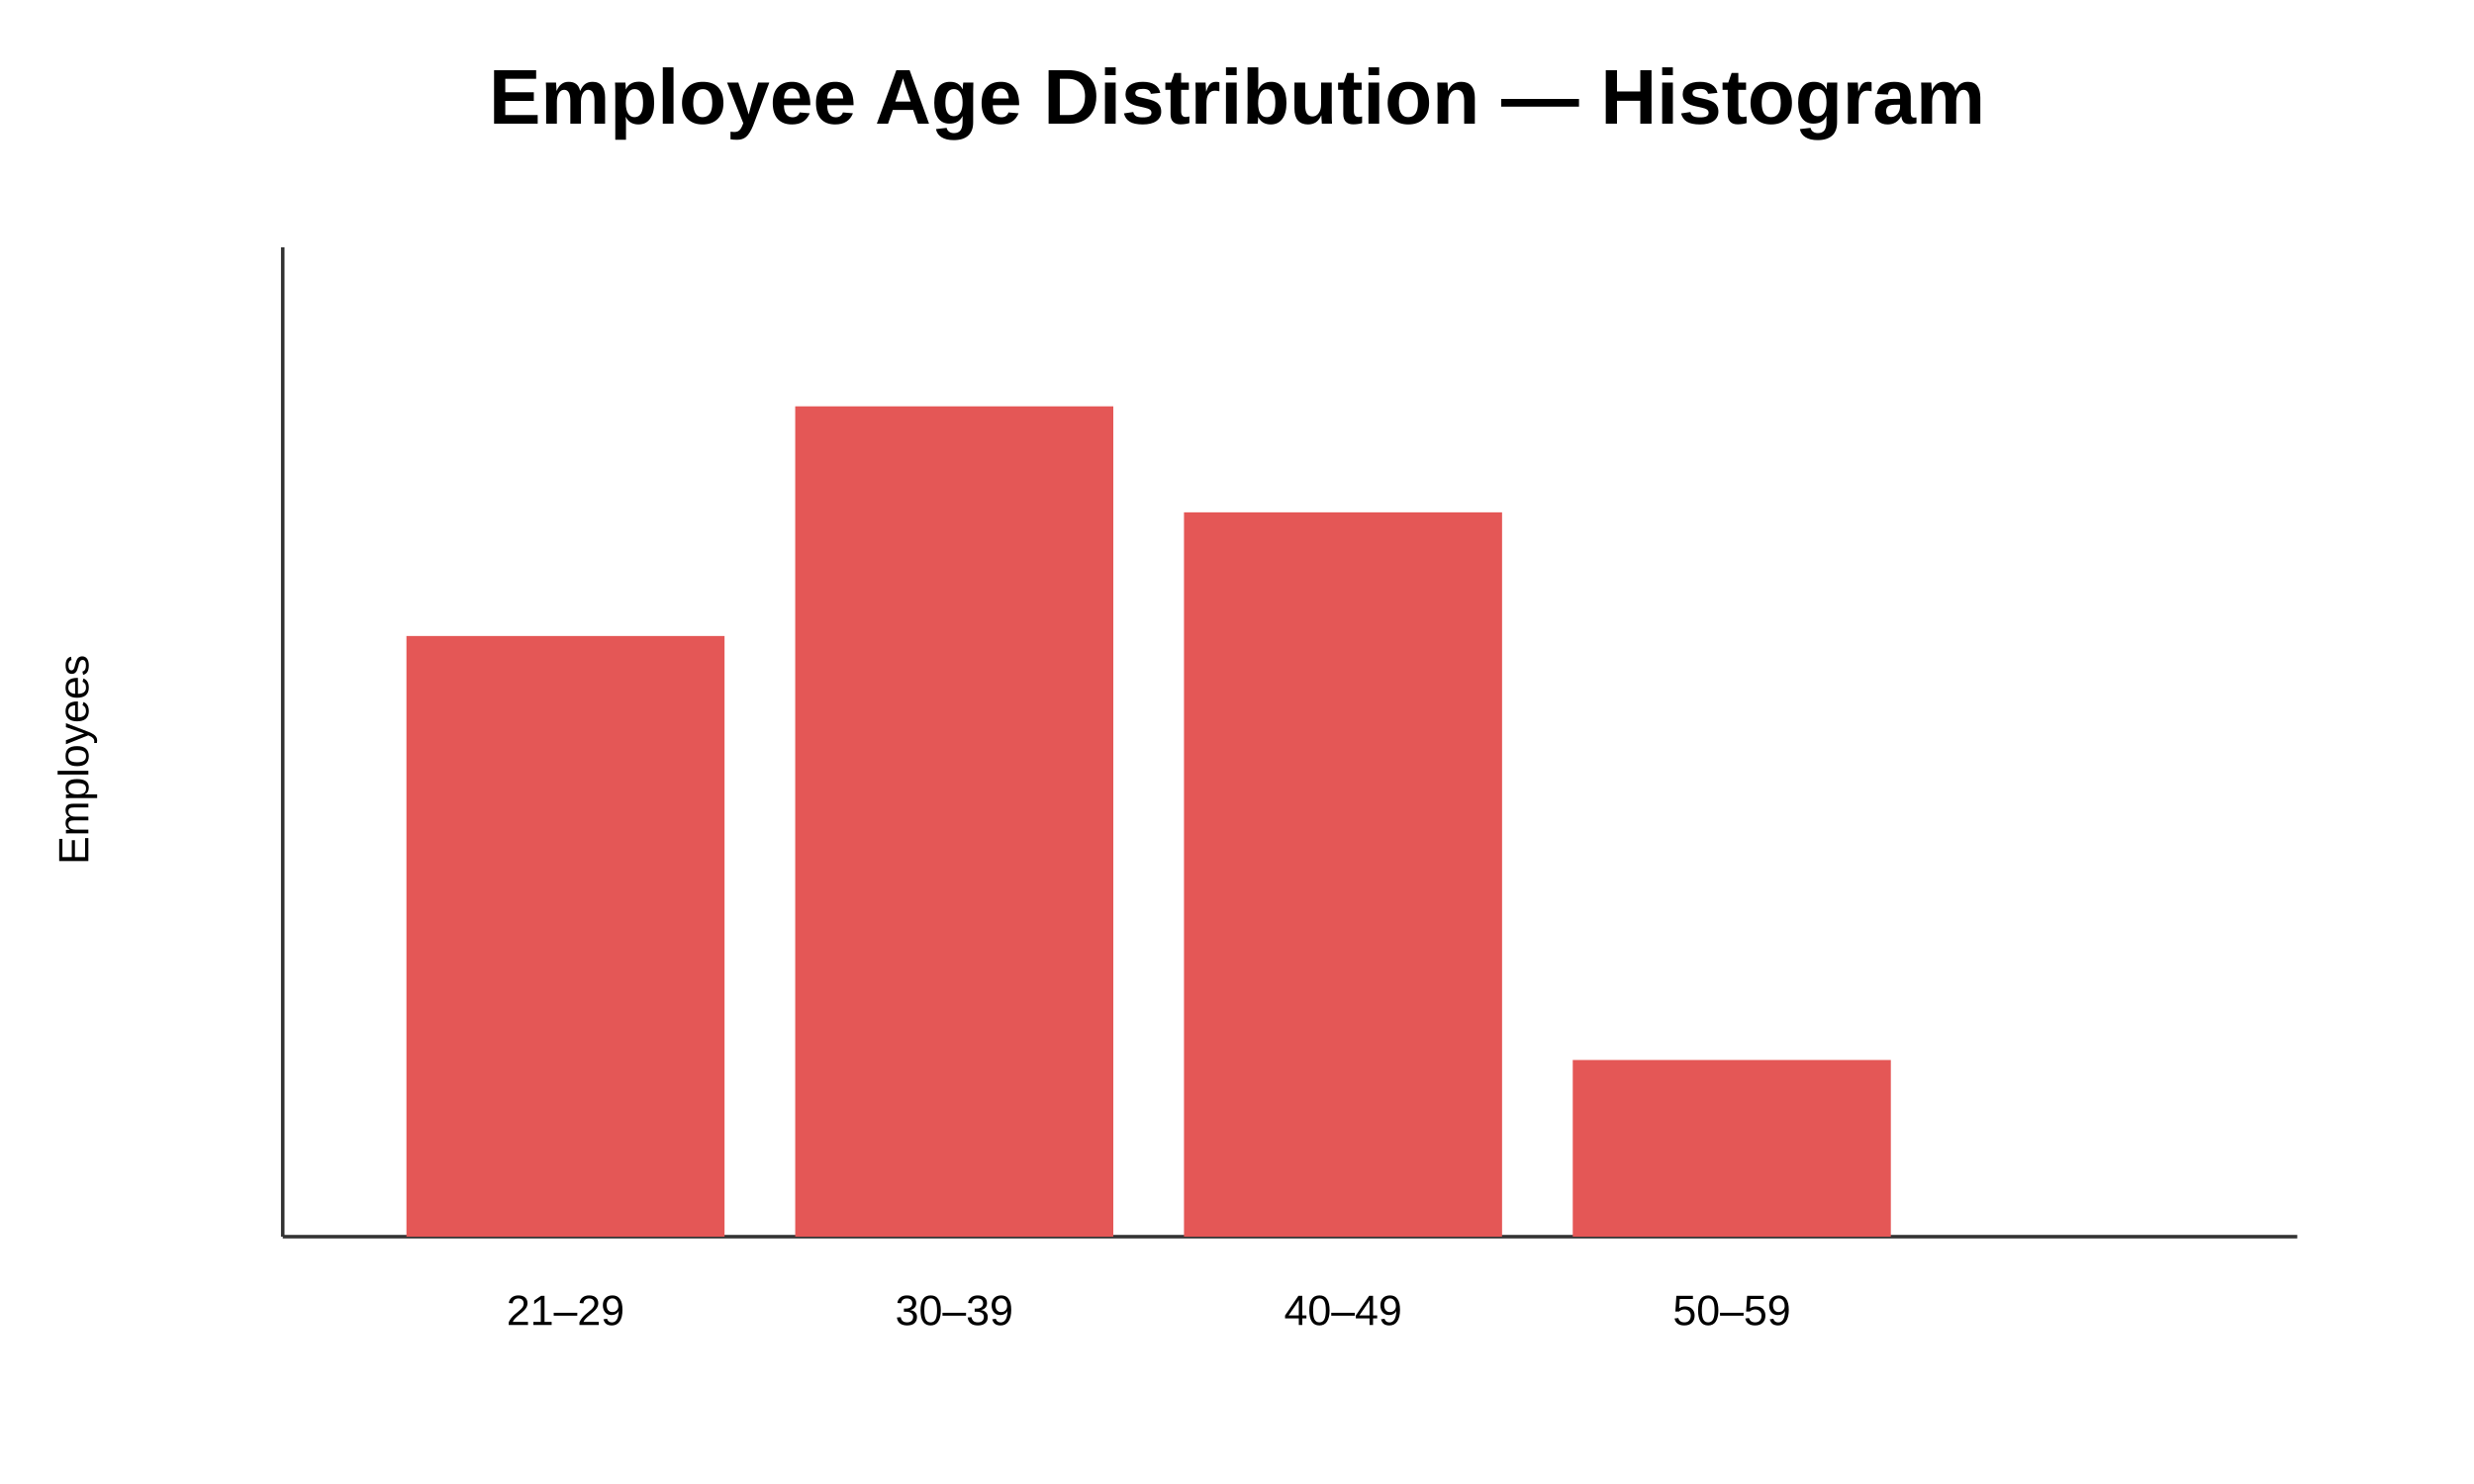
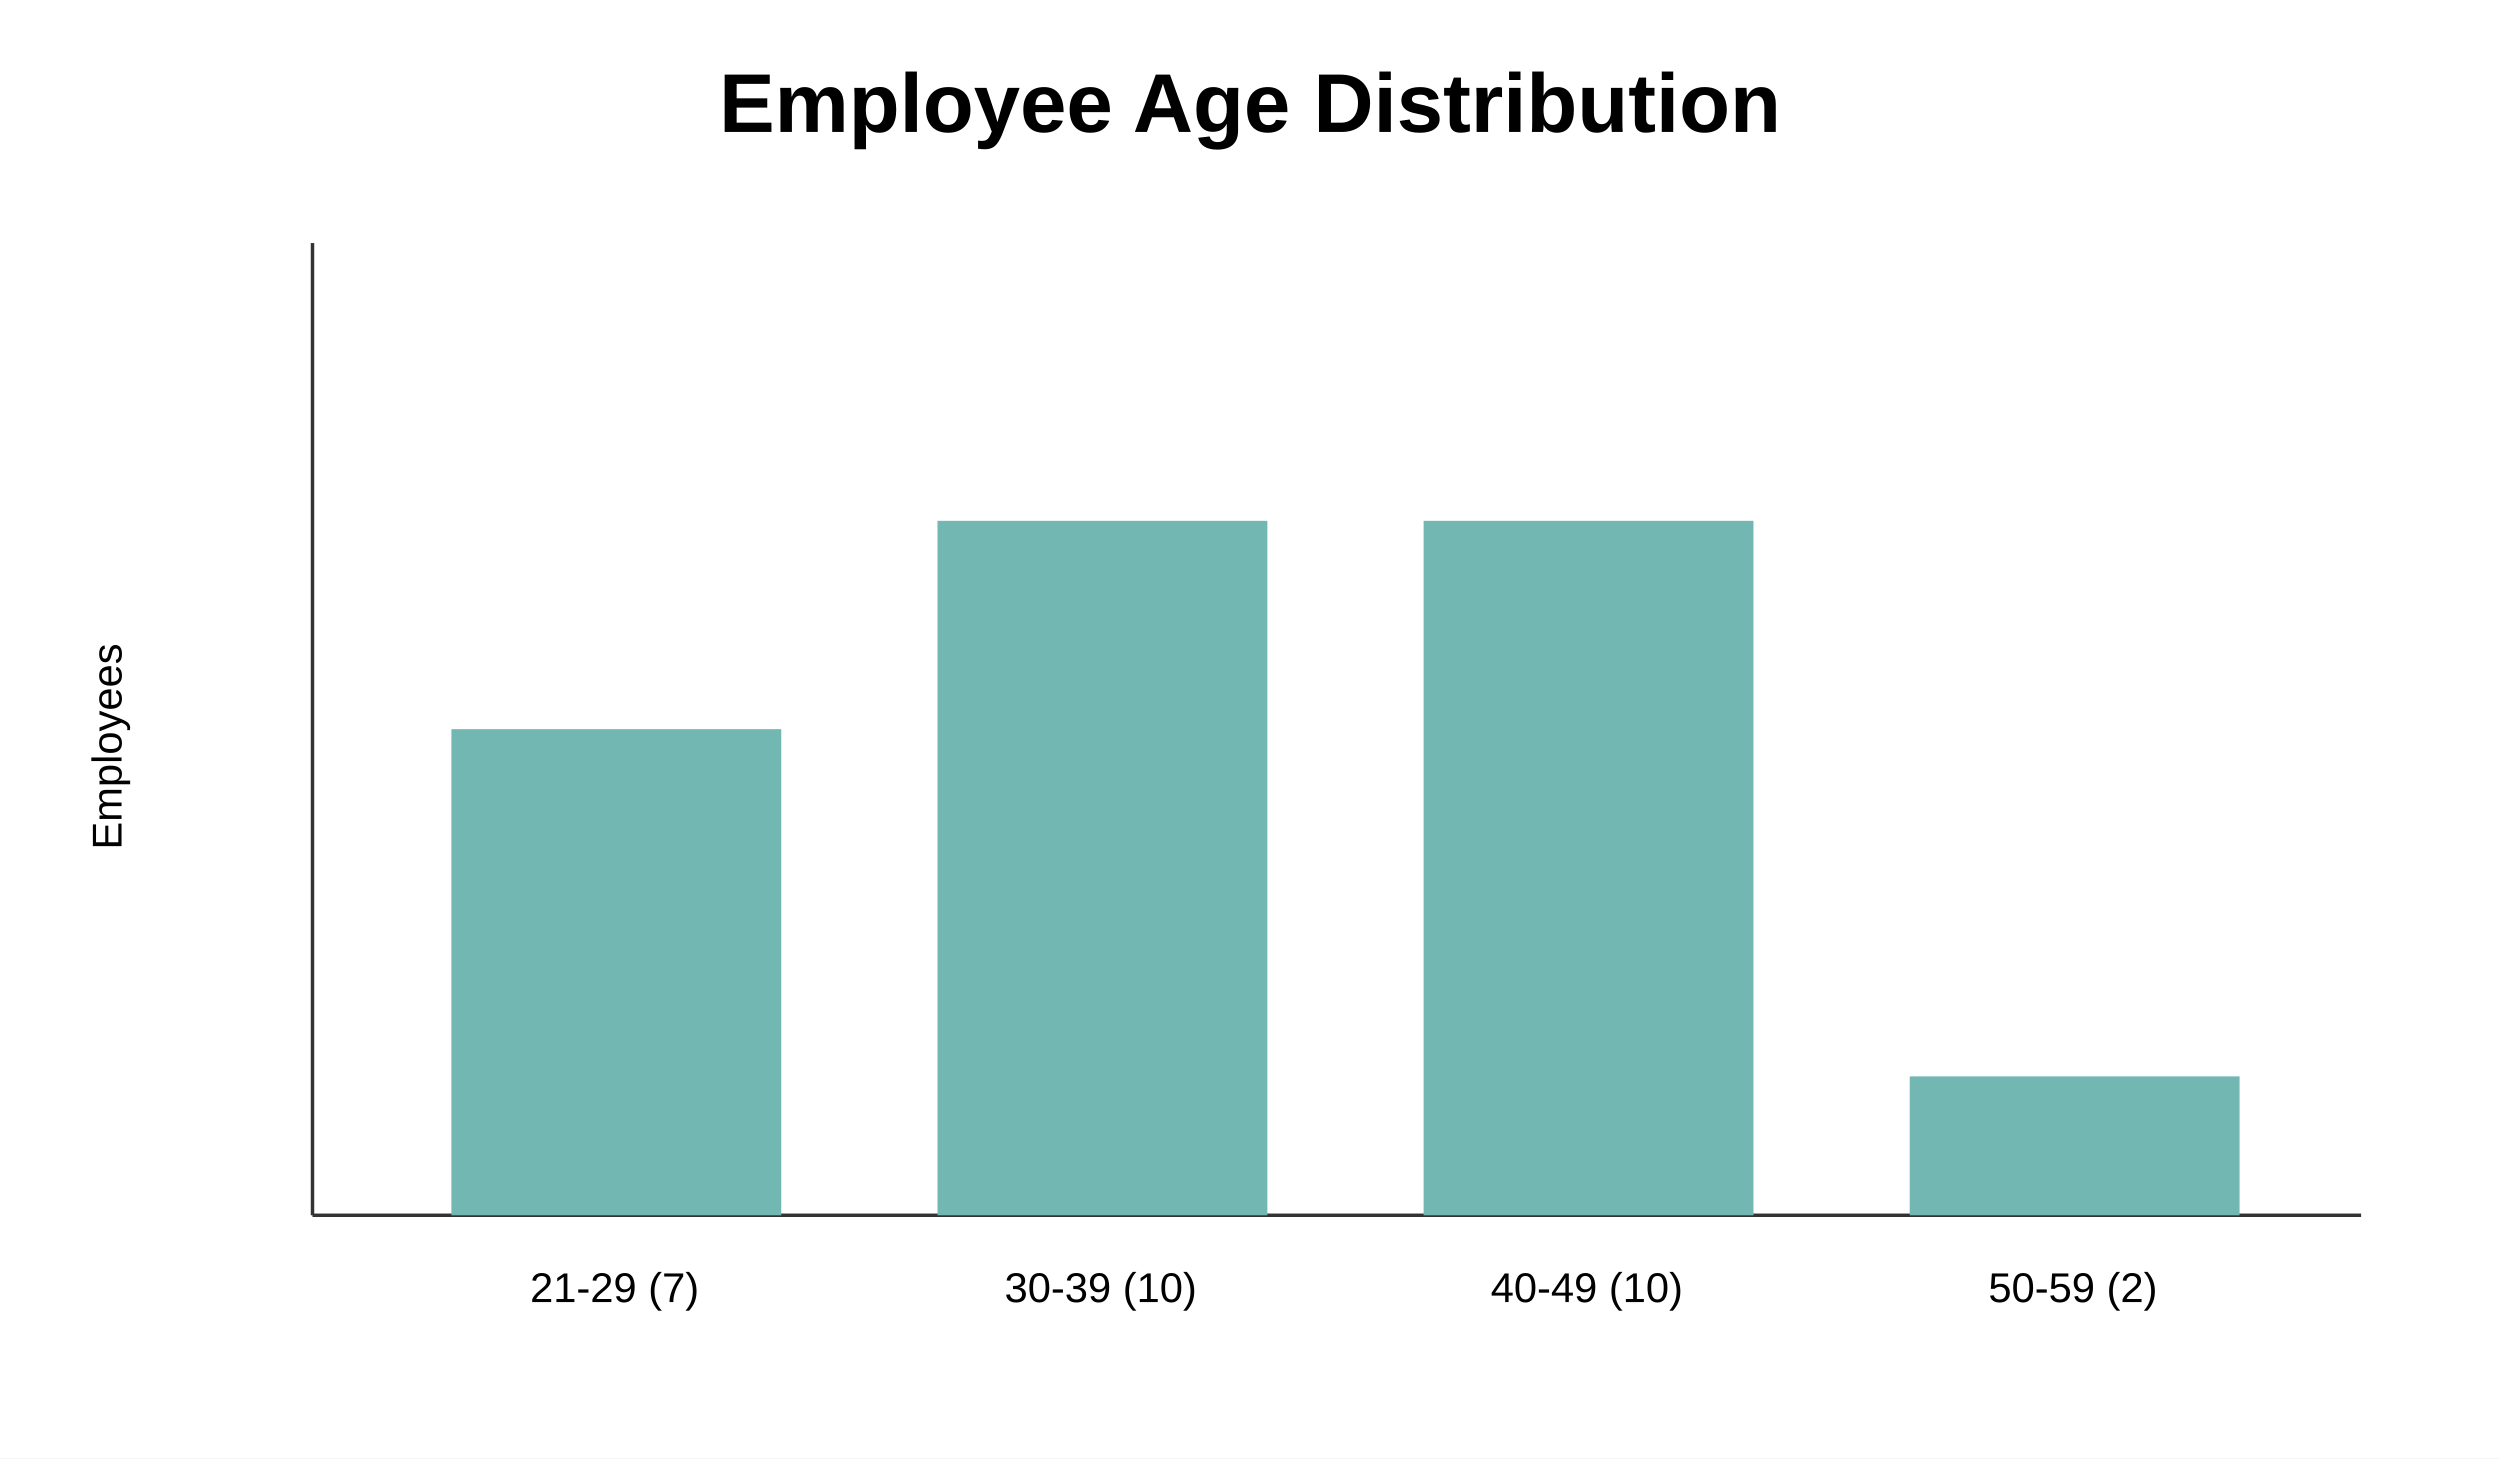
- <svg xmlns="http://www.w3.org/2000/svg" width="700" height="420" viewBox="0 0 700 420">
+ <svg xmlns="http://www.w3.org/2000/svg" width="720" height="420" viewBox="0 0 720 420">
  <rect width="100%" height="100%" fill="white" />
-   <text x="350" y="35" text-anchor="middle" font-family="Arial" font-size="22" font-weight="bold">Employee Age Distribution — Histogram</text>
-   <line x1="80" y1="350" x2="650" y2="350" stroke="#333" />
-   <line x1="80" y1="70" x2="80" y2="350" stroke="#333" />
-   <rect x="115" y="180" width="90" height="170" fill="#E45756" />
-   <rect x="225" y="115" width="90" height="235" fill="#E45756" />
-   <rect x="335" y="145" width="90" height="205" fill="#E45756" />
-   <rect x="445" y="300" width="90" height="50" fill="#E45756" />
-   <text x="160" y="375" text-anchor="middle" font-family="Arial">21–29</text>
-   <text x="270" y="375" text-anchor="middle" font-family="Arial">30–39</text>
-   <text x="380" y="375" text-anchor="middle" font-family="Arial">40–49</text>
-   <text x="490" y="375" text-anchor="middle" font-family="Arial">50–59</text>
-   <text x="25" y="215" transform="rotate(-90 25 215)" text-anchor="middle" font-family="Arial">Employees</text>
+   <text x="360" y="38" text-anchor="middle" font-family="Arial" font-size="24" font-weight="bold">Employee Age Distribution</text>
+   <line x1="90" y1="350" x2="680" y2="350" stroke="#333" />
+   <line x1="90" y1="70" x2="90" y2="350" stroke="#333" />
+   <rect x="130" y="210" width="95" height="140" fill="#72B7B2" />
+   <rect x="270" y="150" width="95" height="200" fill="#72B7B2" />
+   <rect x="410" y="150" width="95" height="200" fill="#72B7B2" />
+   <rect x="550" y="310" width="95" height="40" fill="#72B7B2" />
+   <text x="177" y="375" text-anchor="middle" font-family="Arial">21-29 (7)</text>
+   <text x="317" y="375" text-anchor="middle" font-family="Arial">30-39 (10)</text>
+   <text x="457" y="375" text-anchor="middle" font-family="Arial">40-49 (10)</text>
+   <text x="597" y="375" text-anchor="middle" font-family="Arial">50-59 (2)</text>
+   <text x="35" y="215" transform="rotate(-90 35 215)" text-anchor="middle" font-family="Arial">Employees</text>
</svg>
